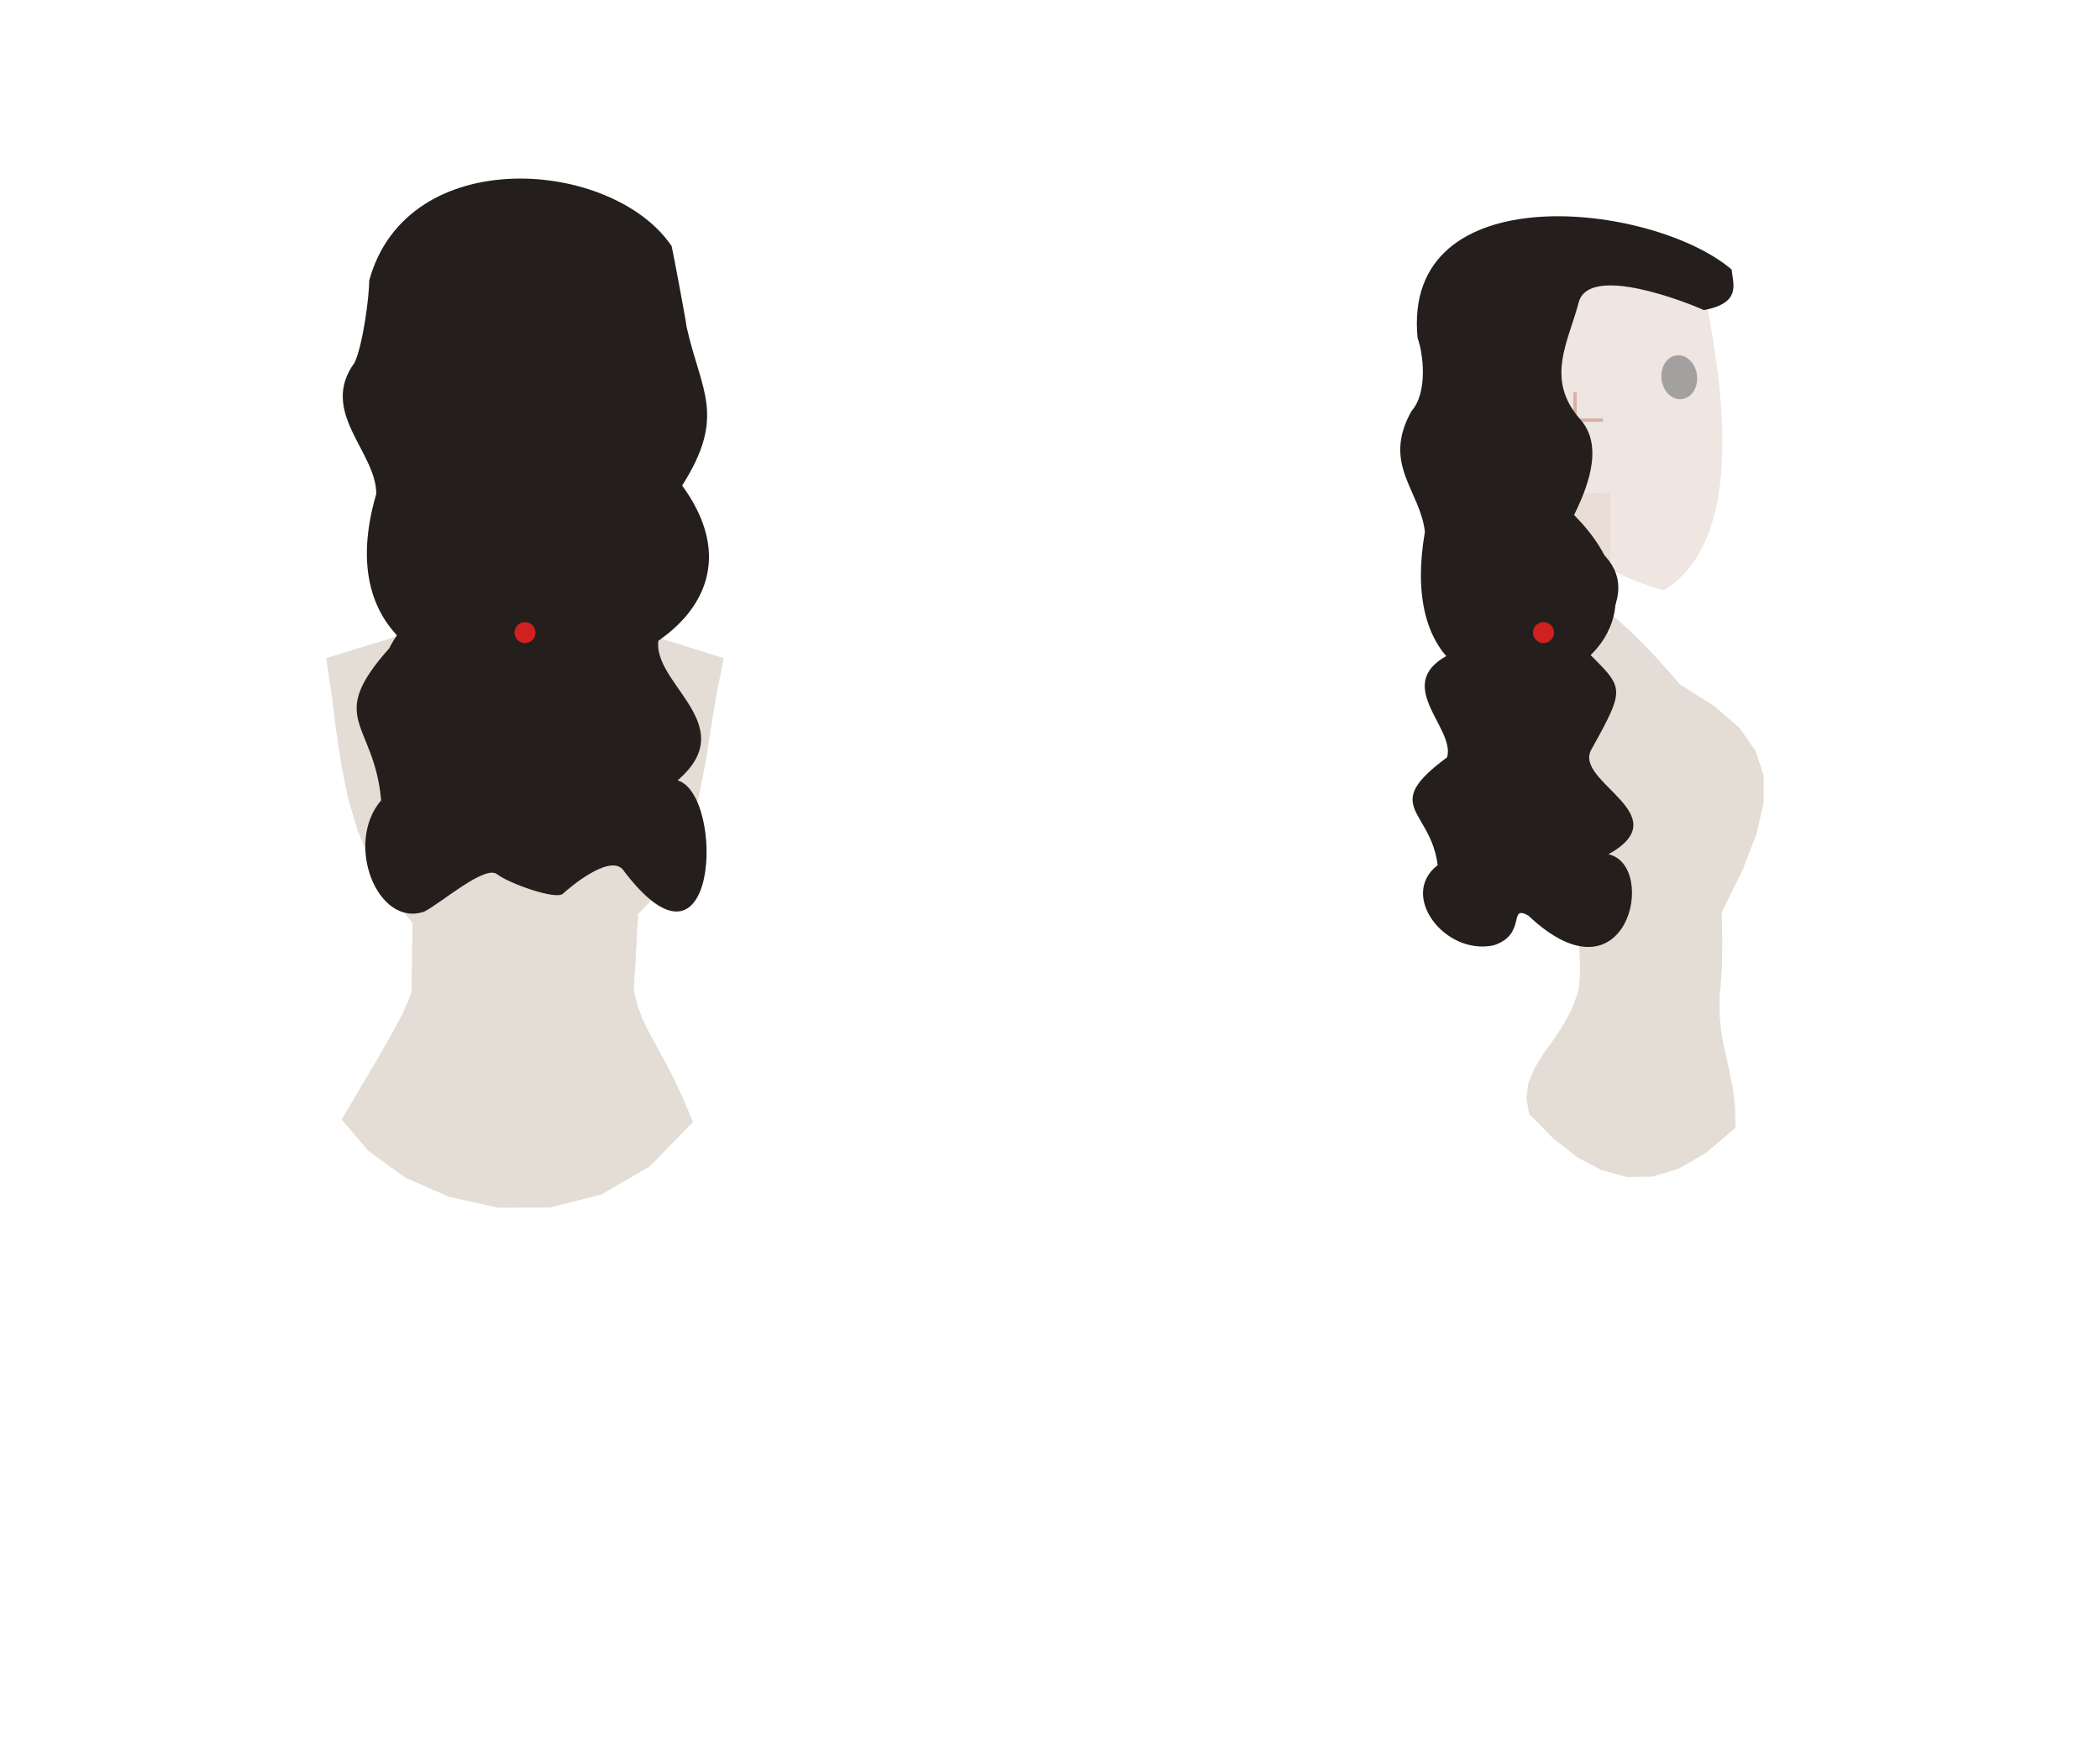
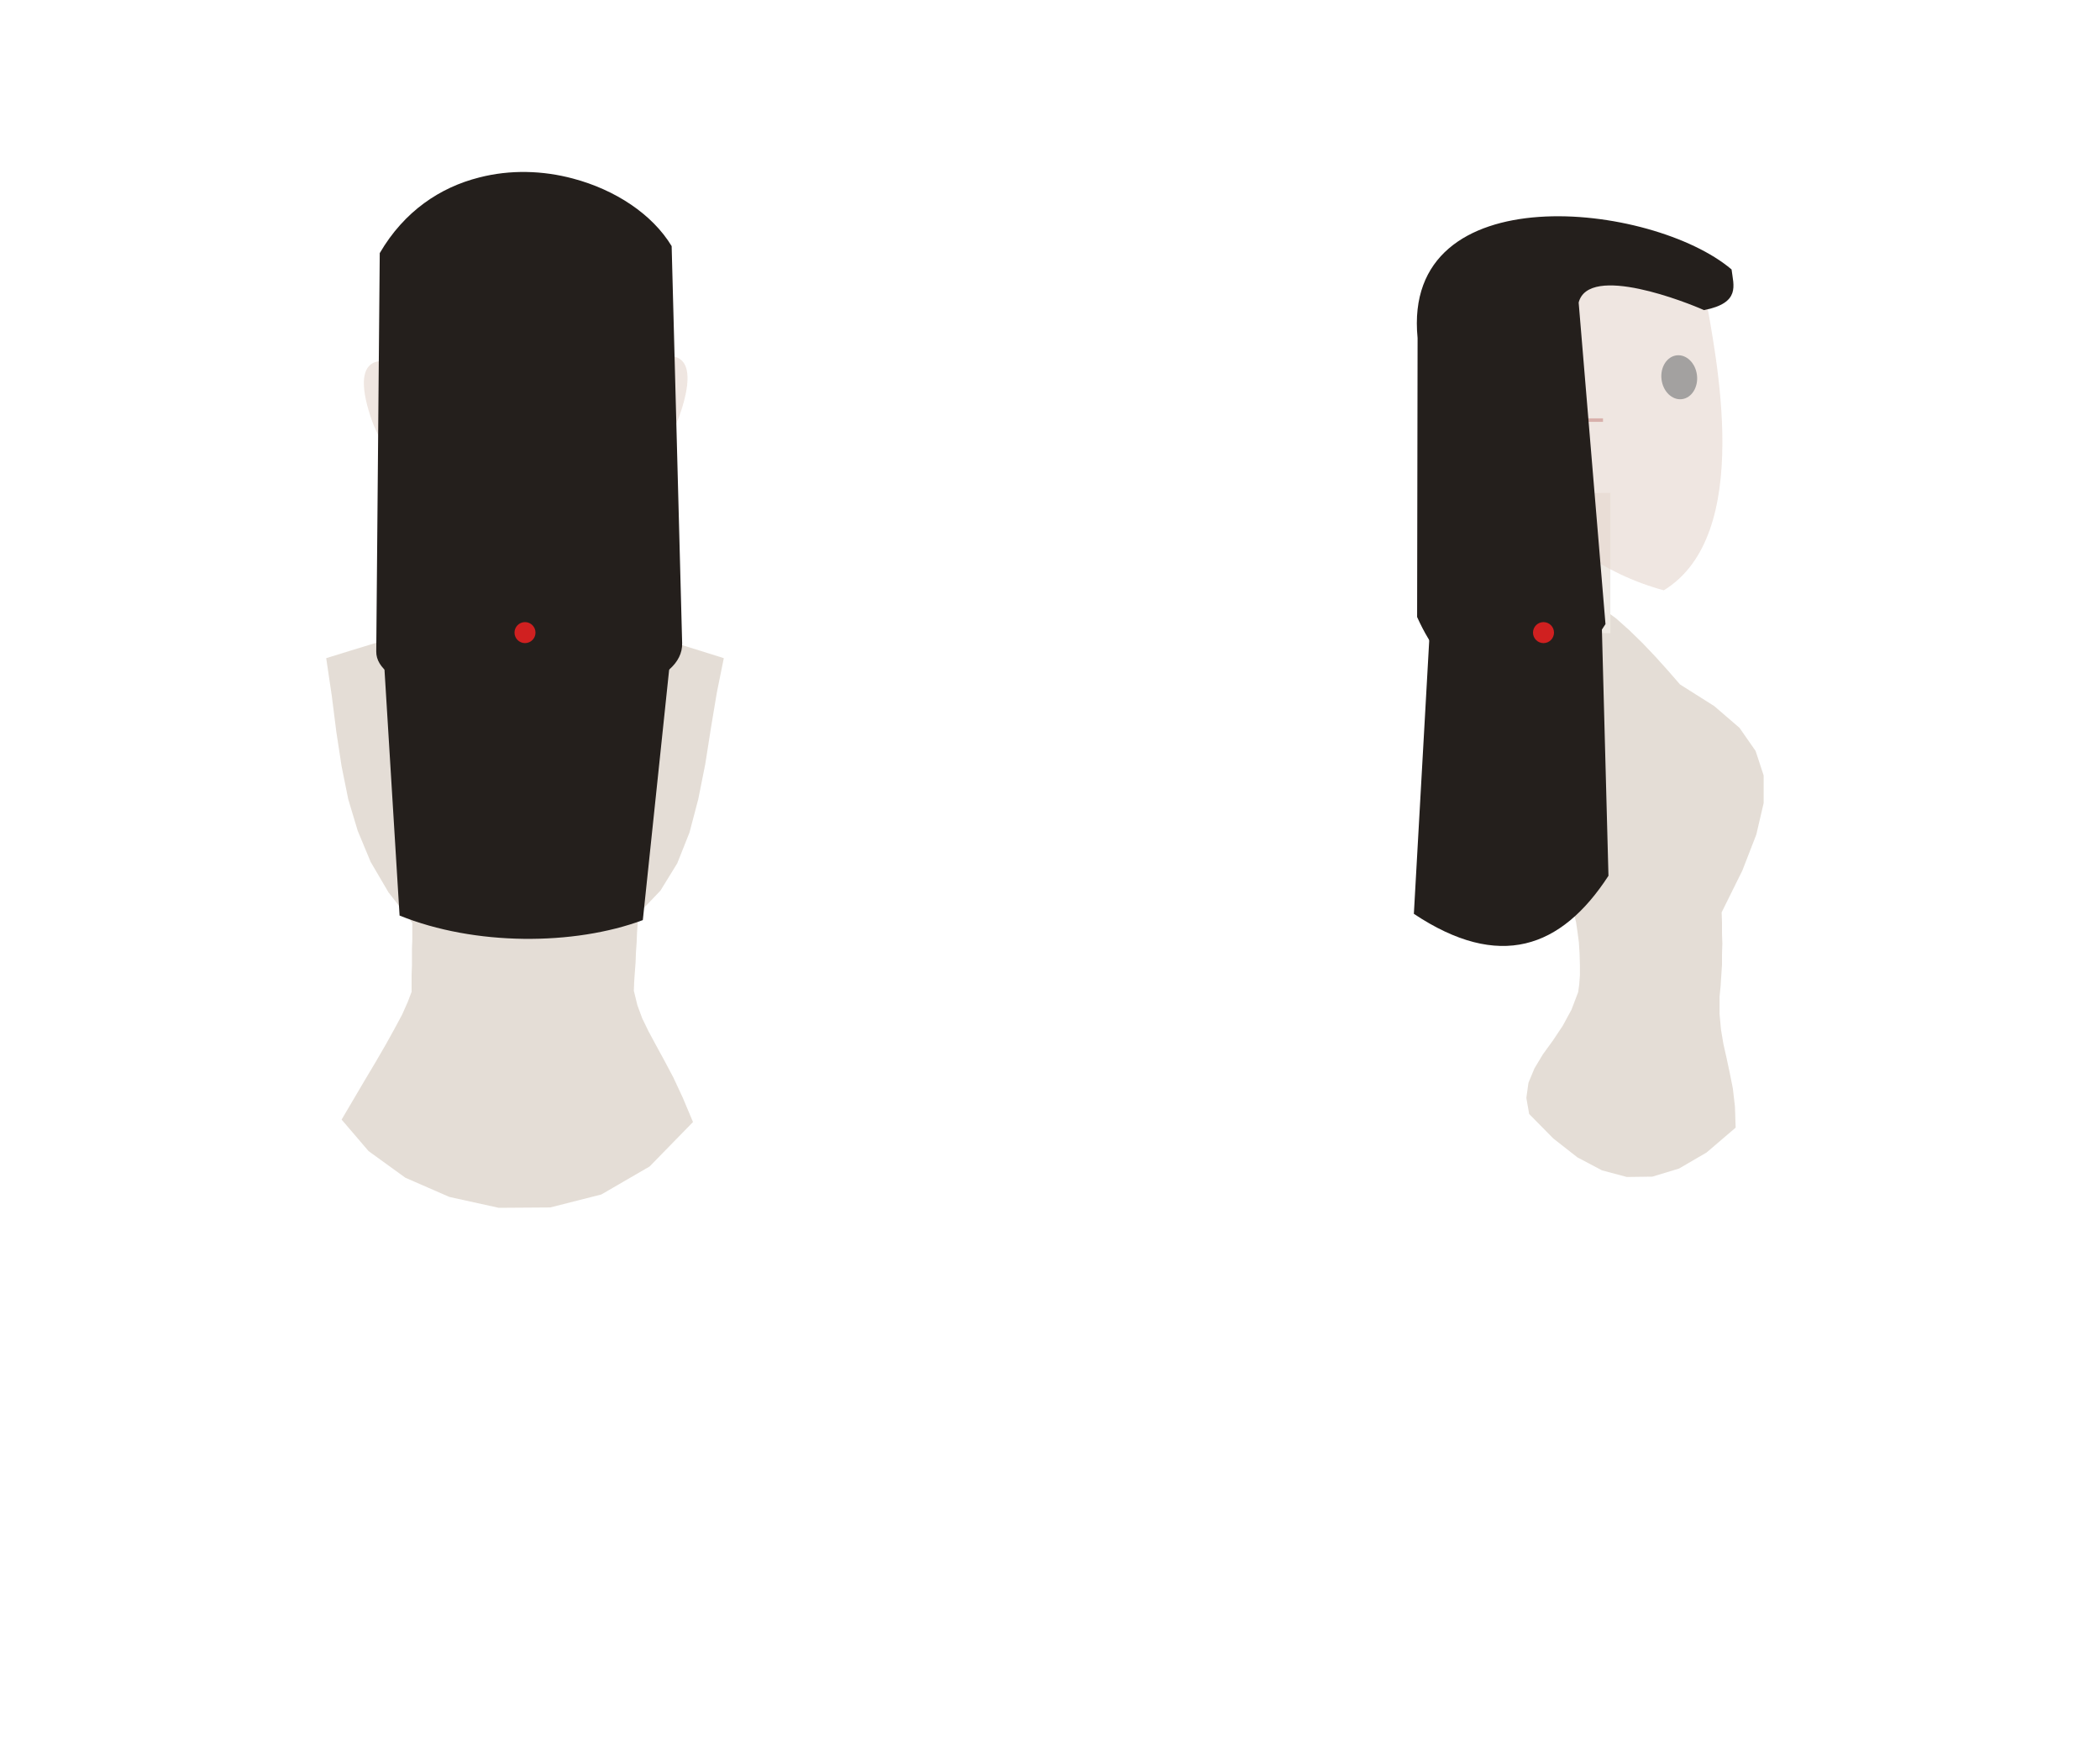
- <svg xmlns="http://www.w3.org/2000/svg" width="1200" height="1000" viewBox="-1.5 -1.2 6 5">
-   <g>
-     <g opacity="0.7">
-       <path d="M0.568 0.68L0.498 0.658L0.427 0.636L0.356 0.614L0.286 0.592L0.215 0.57L0.144 0.548L0.074 0.526L0.003 0.504L-0.068 0.526L-0.14 0.548L-0.211 0.57L-0.283 0.592L-0.354 0.614L-0.425 0.636L-0.497 0.658L-0.568 0.68L-0.552 0.788L-0.539 0.891L-0.524 0.989L-0.505 1.083L-0.478 1.173L-0.441 1.262L-0.39 1.349L-0.322 1.436L-0.322 1.46L-0.322 1.485L-0.323 1.51L-0.323 1.534L-0.323 1.559L-0.324 1.584L-0.324 1.608L-0.324 1.633L-0.335 1.662L-0.351 1.698L-0.373 1.739L-0.398 1.784L-0.427 1.834L-0.458 1.886L-0.491 1.942L-0.524 1.998L-0.447 2.088L-0.342 2.164L-0.216 2.219L-0.075 2.25L0.072 2.249L0.218 2.212L0.356 2.132L0.48 2.005L0.451 1.936L0.424 1.878L0.398 1.829L0.374 1.785L0.353 1.746L0.335 1.709L0.321 1.671L0.311 1.63L0.312 1.603L0.314 1.575L0.316 1.548L0.317 1.52L0.319 1.492L0.32 1.465L0.322 1.437L0.324 1.41L0.387 1.344L0.435 1.266L0.47 1.178L0.495 1.083L0.515 0.983L0.531 0.881L0.548 0.779Z" fill="#d9cfc4" />
-       <path d="M0.101 0.609L0.101 0.558L0.101 0.508L0.101 0.458L0.101 0.408L0.101 0.358L0.101 0.308L0.101 0.258L0.101 0.208L0.076 0.208L0.05 0.209L0.025 0.209L0 0.21L-0.025 0.211L-0.05 0.211L-0.076 0.212L-0.101 0.212L-0.101 0.262L-0.101 0.311L-0.101 0.36L-0.101 0.409L-0.101 0.458L-0.101 0.507L-0.101 0.557L-0.101 0.606L-0.076 0.606L-0.051 0.606L-0.025 0.607L0 0.607L0.025 0.607L0.051 0.608L0.076 0.608Z" fill="#e8e1d9" />
-       <path d="M-0.08 0H0.08M0 -0.08V0.08" stroke="#b04040" stroke-width="0.01" fill="none" />
-       <g opacity="0.6">
-         <g>
-           <path style="fill:#d9c3b6;fill-opacity:1;stroke-width:0.015" d="m -0.331,-0.388 c 0.08,-0.12 0.465,-0.184 0.666,0.003 0.087,0.185 0.024,0.743 -0.331,0.846 -0.333,-0.133 -0.443,-0.594 -0.334,-0.849 z" />
-           <path style="fill:#d9c3b6;fill-opacity:1;stroke-width:0.015" d="m 0.312,0.066 0.059,-0.239 c 9.196e-4,-0.002 0.137,-0.06 0.079,0.134 -0.047,0.159 -0.131,0.148 -0.138,0.105 z" />
-           <path style="fill:#d9c3b6;fill-opacity:1;stroke-width:0.015" d="m -0.308,0.08 -0.059,-0.239 c -9.204e-4,-0.002 -0.137,-0.06 -0.079,0.134 0.047,0.159 0.131,0.148 0.138,0.105 z" />
+ <svg xmlns="http://www.w3.org/2000/svg" width="1200" height="1000" viewBox="-1.5 -1.2 6 5" version="1.1" id="svg92">
+   <defs id="defs96" />
+   <g id="g46">
+     <g opacity="0.7" id="g24">
+       <path d="M0.568 0.68L0.498 0.658L0.427 0.636L0.356 0.614L0.286 0.592L0.215 0.57L0.144 0.548L0.074 0.526L0.003 0.504L-0.068 0.526L-0.14 0.548L-0.211 0.57L-0.283 0.592L-0.354 0.614L-0.425 0.636L-0.497 0.658L-0.568 0.68L-0.552 0.788L-0.539 0.891L-0.524 0.989L-0.505 1.083L-0.478 1.173L-0.441 1.262L-0.39 1.349L-0.322 1.436L-0.322 1.46L-0.322 1.485L-0.323 1.51L-0.323 1.534L-0.323 1.559L-0.324 1.584L-0.324 1.608L-0.324 1.633L-0.335 1.662L-0.351 1.698L-0.373 1.739L-0.398 1.784L-0.427 1.834L-0.458 1.886L-0.491 1.942L-0.524 1.998L-0.447 2.088L-0.342 2.164L-0.216 2.219L-0.075 2.25L0.072 2.249L0.218 2.212L0.356 2.132L0.48 2.005L0.451 1.936L0.424 1.878L0.398 1.829L0.374 1.785L0.353 1.746L0.335 1.709L0.321 1.671L0.311 1.63L0.312 1.603L0.314 1.575L0.316 1.548L0.317 1.52L0.319 1.492L0.32 1.465L0.322 1.437L0.324 1.41L0.387 1.344L0.435 1.266L0.47 1.178L0.495 1.083L0.515 0.983L0.531 0.881L0.548 0.779Z" fill="#d9cfc4" id="path2" />
+       <path d="M0.101 0.609L0.101 0.558L0.101 0.508L0.101 0.458L0.101 0.408L0.101 0.358L0.101 0.308L0.101 0.258L0.101 0.208L0.076 0.208L0.05 0.209L0.025 0.209L0 0.21L-0.025 0.211L-0.05 0.211L-0.076 0.212L-0.101 0.212L-0.101 0.262L-0.101 0.311L-0.101 0.36L-0.101 0.409L-0.101 0.458L-0.101 0.507L-0.101 0.557L-0.101 0.606L-0.076 0.606L-0.051 0.606L-0.025 0.607L0 0.607L0.025 0.607L0.051 0.608L0.076 0.608Z" fill="#e8e1d9" id="path4" />
+       <path d="M-0.08 0H0.08M0 -0.08V0.08" stroke="#b04040" stroke-width="0.01" fill="none" id="path6" />
+       <g opacity="0.6" id="g22">
+         <g id="g14">
+           <path style="fill:#d9c3b6;fill-opacity:1;stroke-width:0.015" d="m -0.331,-0.388 c 0.08,-0.12 0.465,-0.184 0.666,0.003 0.087,0.185 0.024,0.743 -0.331,0.846 -0.333,-0.133 -0.443,-0.594 -0.334,-0.849 z" id="path8" />
+           <path style="fill:#d9c3b6;fill-opacity:1;stroke-width:0.015" d="m 0.312,0.066 0.059,-0.239 c 9.196e-4,-0.002 0.137,-0.06 0.079,0.134 -0.047,0.159 -0.131,0.148 -0.138,0.105 z" id="path10" />
+           <path style="fill:#d9c3b6;fill-opacity:1;stroke-width:0.015" d="m -0.308,0.08 -0.059,-0.239 c -9.204e-4,-0.002 -0.137,-0.06 -0.079,0.134 0.047,0.159 0.131,0.148 0.138,0.105 z" id="path12" />
        </g>
-         <g>
-           <ellipse style="fill:#241f1c;stroke-width:0.015" cx="-0.141" cy="-0.176" rx="0.051" ry="0.063" />
-           <ellipse style="fill:#241f1c;stroke-width:0.015" cx="0.169" cy="-0.19" rx="0.051" ry="0.063" />
+         <g id="g20">
+           <ellipse style="fill:#241f1c;stroke-width:0.015" cx="-0.141" cy="-0.176" rx="0.051" ry="0.063" id="ellipse16" />
+           <ellipse style="fill:#241f1c;stroke-width:0.015" cx="0.169" cy="-0.19" rx="0.051" ry="0.063" id="ellipse18" />
        </g>
      </g>
    </g>
-     <g>
-       <g>
-         <path style="fill:#241f1c;fill-opacity:1;stroke-width:0.015" d="m -0.445,-0.399 c 0,0.045 -0.018,0.184 -0.042,0.235 -0.103,0.141 0.063,0.255 0.062,0.375 -0.247,0.843 1.307,0.569 0.874,-0.024 0.127,-0.2 0.054,-0.269 0.013,-0.452 -0.003,-0.024 -0.037,-0.205 -0.043,-0.232 -0.169,-0.25 -0.756,-0.296 -0.864,0.098 z" />
+     <g id="g30">
+       <g id="g28">
+         <path style="fill:#241f1c;fill-opacity:1;stroke-width:0.015" d="m -0.415,-0.477 -0.01,1.138 c -0.002,0.192 0.88,0.205 0.874,-0.024 l -0.03,-1.134 C 0.364,-0.588 0.258,-0.658 0.137,-0.69 0.051,-0.713 -0.042,-0.716 -0.131,-0.693 c -0.111,0.028 -0.214,0.096 -0.284,0.216 z" id="path26" />
      </g>
    </g>
-     <g>
-       <g>
-         <path style="fill:#241f1c;fill-opacity:1;stroke-width:0.015" d="m -0.388,0.652 c -0.183,0.205 -0.043,0.208 -0.023,0.434 -0.106,0.124 -0.01,0.364 0.123,0.318 0.048,-0.024 0.173,-0.134 0.208,-0.107 0.035,0.027 0.168,0.074 0.188,0.056 C 0.128,1.335 0.237,1.242 0.278,1.282 0.553,1.65 0.573,1.07 0.436,1.029 0.63,0.863 0.337,0.743 0.386,0.61 0.202,0.399 -0.266,0.404 -0.388,0.652 Z" />
+     <g id="g36">
+       <g id="g34" transform="translate(1.269646,0.2322067)">
+         <path style="fill:#241f1c;fill-opacity:1;stroke-width:0.015" d="m -1.676,0.401 0.048,0.782 c 0.215,0.087 0.499,0.086 0.695,0.013 l 0.084,-0.799 C -1.117,0.268 -1.389,0.212 -1.676,0.401 Z" id="path32" />
      </g>
    </g>
-     <g />
-     <g />
-     <g>
-       <circle cx="0" cy="0.607" r="0.03" fill="#d02020" />
+     <g id="g38" />
+     <g id="g40" />
+     <g id="g44">
+       <circle cx="0" cy="0.607" r="0.03" fill="#d02020" id="circle42" />
    </g>
  </g>
-   <g transform="translate(3 0)">
-     <g opacity="0.7">
-       <path d="M0.3 0.755L0.267 0.717L0.231 0.677L0.193 0.637L0.155 0.6L0.118 0.567L0.083 0.541L0.053 0.525L0.028 0.519L-0.012 0.523L-0.046 0.532L-0.076 0.544L-0.102 0.561L-0.125 0.58L-0.146 0.602L-0.165 0.625L-0.183 0.649L-0.182 0.784L-0.179 0.876L-0.17 0.942L-0.155 0.996L-0.133 1.054L-0.101 1.133L-0.058 1.248L-0.002 1.414L0.003 1.434L0.007 1.461L0.011 1.491L0.013 1.523L0.014 1.555L0.014 1.586L0.012 1.613L0.009 1.634L-0.01 1.684L-0.035 1.73L-0.063 1.772L-0.092 1.812L-0.116 1.852L-0.133 1.893L-0.139 1.936L-0.131 1.982L-0.062 2.052L0.007 2.106L0.077 2.143L0.148 2.162L0.221 2.161L0.297 2.138L0.376 2.092L0.459 2.021L0.457 1.961L0.451 1.909L0.442 1.864L0.433 1.822L0.424 1.782L0.417 1.74L0.413 1.696L0.413 1.647L0.416 1.617L0.418 1.586L0.42 1.556L0.42 1.526L0.421 1.496L0.42 1.466L0.42 1.436L0.419 1.406L0.478 1.287L0.518 1.184L0.539 1.094L0.539 1.015L0.516 0.945L0.47 0.879L0.398 0.817Z" fill="#d9cfc4" />
-       <path d="M0.101 0.609L0.101 0.558L0.101 0.508L0.101 0.458L0.101 0.408L0.101 0.358L0.101 0.308L0.101 0.258L0.101 0.208L0.076 0.208L0.05 0.209L0.025 0.209L0 0.21L-0.025 0.211L-0.05 0.211L-0.076 0.212L-0.101 0.212L-0.101 0.262L-0.101 0.311L-0.101 0.36L-0.101 0.409L-0.101 0.458L-0.101 0.507L-0.101 0.557L-0.101 0.606L-0.076 0.606L-0.051 0.606L-0.025 0.607L0 0.607L0.025 0.607L0.051 0.608L0.076 0.608Z" fill="#e8e1d9" />
-       <path d="M-0.08 0H0.08M0 -0.08V0.08" stroke="#b04040" stroke-width="0.01" fill="none" />
-       <g opacity="0.6">
-         <g>
-           <g transform="matrix(0.99292 -0.118786 0.118786 0.99292 -0.053599 0.004236)">
-             <path style="fill:#d9c3b6;fill-opacity:1;stroke-width:0.015" d="m -0.201,-0.261 c 0.078,-0.092 0.46,-0.188 0.666,-0.057 0.011,0.191 0.057,0.707 -0.217,0.833 -0.333,-0.133 -0.557,-0.521 -0.449,-0.776 z" />
+   <g transform="translate(3 0)" id="g90">
+     <g opacity="0.7" id="g68">
+       <path d="M0.3 0.755L0.267 0.717L0.231 0.677L0.193 0.637L0.155 0.6L0.118 0.567L0.083 0.541L0.053 0.525L0.028 0.519L-0.012 0.523L-0.046 0.532L-0.076 0.544L-0.102 0.561L-0.125 0.58L-0.146 0.602L-0.165 0.625L-0.183 0.649L-0.182 0.784L-0.179 0.876L-0.17 0.942L-0.155 0.996L-0.133 1.054L-0.101 1.133L-0.058 1.248L-0.002 1.414L0.003 1.434L0.007 1.461L0.011 1.491L0.013 1.523L0.014 1.555L0.014 1.586L0.012 1.613L0.009 1.634L-0.01 1.684L-0.035 1.73L-0.063 1.772L-0.092 1.812L-0.116 1.852L-0.133 1.893L-0.139 1.936L-0.131 1.982L-0.062 2.052L0.007 2.106L0.077 2.143L0.148 2.162L0.221 2.161L0.297 2.138L0.376 2.092L0.459 2.021L0.457 1.961L0.451 1.909L0.442 1.864L0.433 1.822L0.424 1.782L0.417 1.74L0.413 1.696L0.413 1.647L0.416 1.617L0.418 1.586L0.42 1.556L0.42 1.526L0.421 1.496L0.42 1.466L0.42 1.436L0.419 1.406L0.478 1.287L0.518 1.184L0.539 1.094L0.539 1.015L0.516 0.945L0.47 0.879L0.398 0.817Z" fill="#d9cfc4" id="path48" />
+       <path d="M0.101 0.609L0.101 0.558L0.101 0.508L0.101 0.458L0.101 0.408L0.101 0.358L0.101 0.308L0.101 0.258L0.101 0.208L0.076 0.208L0.05 0.209L0.025 0.209L0 0.21L-0.025 0.211L-0.05 0.211L-0.076 0.212L-0.101 0.212L-0.101 0.262L-0.101 0.311L-0.101 0.36L-0.101 0.409L-0.101 0.458L-0.101 0.507L-0.101 0.557L-0.101 0.606L-0.076 0.606L-0.051 0.606L-0.025 0.607L0 0.607L0.025 0.607L0.051 0.608L0.076 0.608Z" fill="#e8e1d9" id="path50" />
+       <path d="M-0.08 0H0.08M0 -0.08V0.08" stroke="#b04040" stroke-width="0.01" fill="none" id="path52" />
+       <g opacity="0.6" id="g66">
+         <g id="g58">
+           <g transform="matrix(0.99292 -0.118786 0.118786 0.99292 -0.053599 0.004236)" id="g56">
+             <path style="fill:#d9c3b6;fill-opacity:1;stroke-width:0.015" d="m -0.201,-0.261 c 0.078,-0.092 0.46,-0.188 0.666,-0.057 0.011,0.191 0.057,0.707 -0.217,0.833 -0.333,-0.133 -0.557,-0.521 -0.449,-0.776 z" id="path54" />
          </g>
        </g>
-         <g>
-           <g transform="matrix(0.99292 -0.118786 0.118786 0.99292 -0.053599 0.004236)">
-             <ellipse style="fill:#241f1c;stroke-width:0.015" cx="0.364" cy="-0.084" rx="0.051" ry="0.063" />
+         <g id="g64">
+           <g transform="matrix(0.99292 -0.118786 0.118786 0.99292 -0.053599 0.004236)" id="g62">
+             <ellipse style="fill:#241f1c;stroke-width:0.015" cx="0.364" cy="-0.084" rx="0.051" ry="0.063" id="ellipse60" />
          </g>
        </g>
      </g>
    </g>
-     <g />
-     <g>
-       <g transform="translate(1.696607,0.1012358)">
-         <path style="fill:#241f1c;fill-opacity:1;stroke-width:0.015" d="m -2.043,0.562 c -0.188,0.085 0.006,0.213 -0.019,0.3 -0.193,0.142 -0.047,0.147 -0.027,0.308 -0.112,0.086 0.021,0.259 0.16,0.229 0.096,-0.031 0.04,-0.118 0.099,-0.085 C -1.547,1.581 -1.458,1.17 -1.601,1.139 -1.397,1.025 -1.702,0.933 -1.65,0.84 -1.548,0.656 -1.557,0.666 -1.67,0.552 -1.232,0.131 -2.44,0.026 -2.043,0.562 Z" />
+     <g id="g70" />
+     <g id="g76">
+       <g transform="matrix(1,0,0,1.375534,1.696607,-0.2651128)" id="g74" style="stroke-width:0.853">
+         <path style="fill:#241f1c;fill-opacity:1;stroke-width:0.013" d="m -2.11,0.61 -0.047,0.608 c 0.244,0.118 0.421,0.072 0.556,-0.079 L -1.621,0.593 C -1.699,0.492 -2.116,0.513 -2.11,0.61 Z" id="path72" />
      </g>
    </g>
-     <g />
-     <g>
-       <g transform="matrix(0.99292 -0.118786 0.118786 0.99292 -0.053599 0.004236)">
-         <path style="fill:#241f1c;fill-opacity:1;stroke-width:0.015" d="m -0.365,-0.284 c 0.011,0.046 0.011,0.158 -0.042,0.205 -0.103,0.141 -0.002,0.228 -0.003,0.347 -0.216,0.724 0.827,0.515 0.429,0.003 0.039,-0.061 0.112,-0.181 0.05,-0.269 -0.087,-0.126 -0.008,-0.223 0.035,-0.332 0.042,-0.108 0.31,0.038 0.353,0.064 0.107,-0.008 0.092,-0.06 0.092,-0.106 -0.201,-0.217 -0.904,-0.384 -0.914,0.088 z" />
+     <g id="g78" />
+     <g id="g84">
+       <g transform="matrix(0.99292 -0.118786 0.118786 0.99292 -0.053599 0.004236)" id="g82">
+         <path style="fill:#241f1c;fill-opacity:1;stroke-width:0.015" d="m -0.365,-0.284 -0.096,0.791 c 0.116,0.371 0.42,0.226 0.532,0.084 L 0.104,-0.33 c 0.042,-0.108 0.31,0.038 0.353,0.064 0.107,-0.008 0.092,-0.06 0.092,-0.106 -0.201,-0.217 -0.904,-0.384 -0.914,0.088 z" id="path80" />
      </g>
    </g>
-     <g>
-       <circle cx="-0.09" cy="0.607" r="0.03" fill="#d02020" />
+     <g id="g88">
+       <circle cx="-0.09" cy="0.607" r="0.03" fill="#d02020" id="circle86" />
    </g>
  </g>
</svg>
